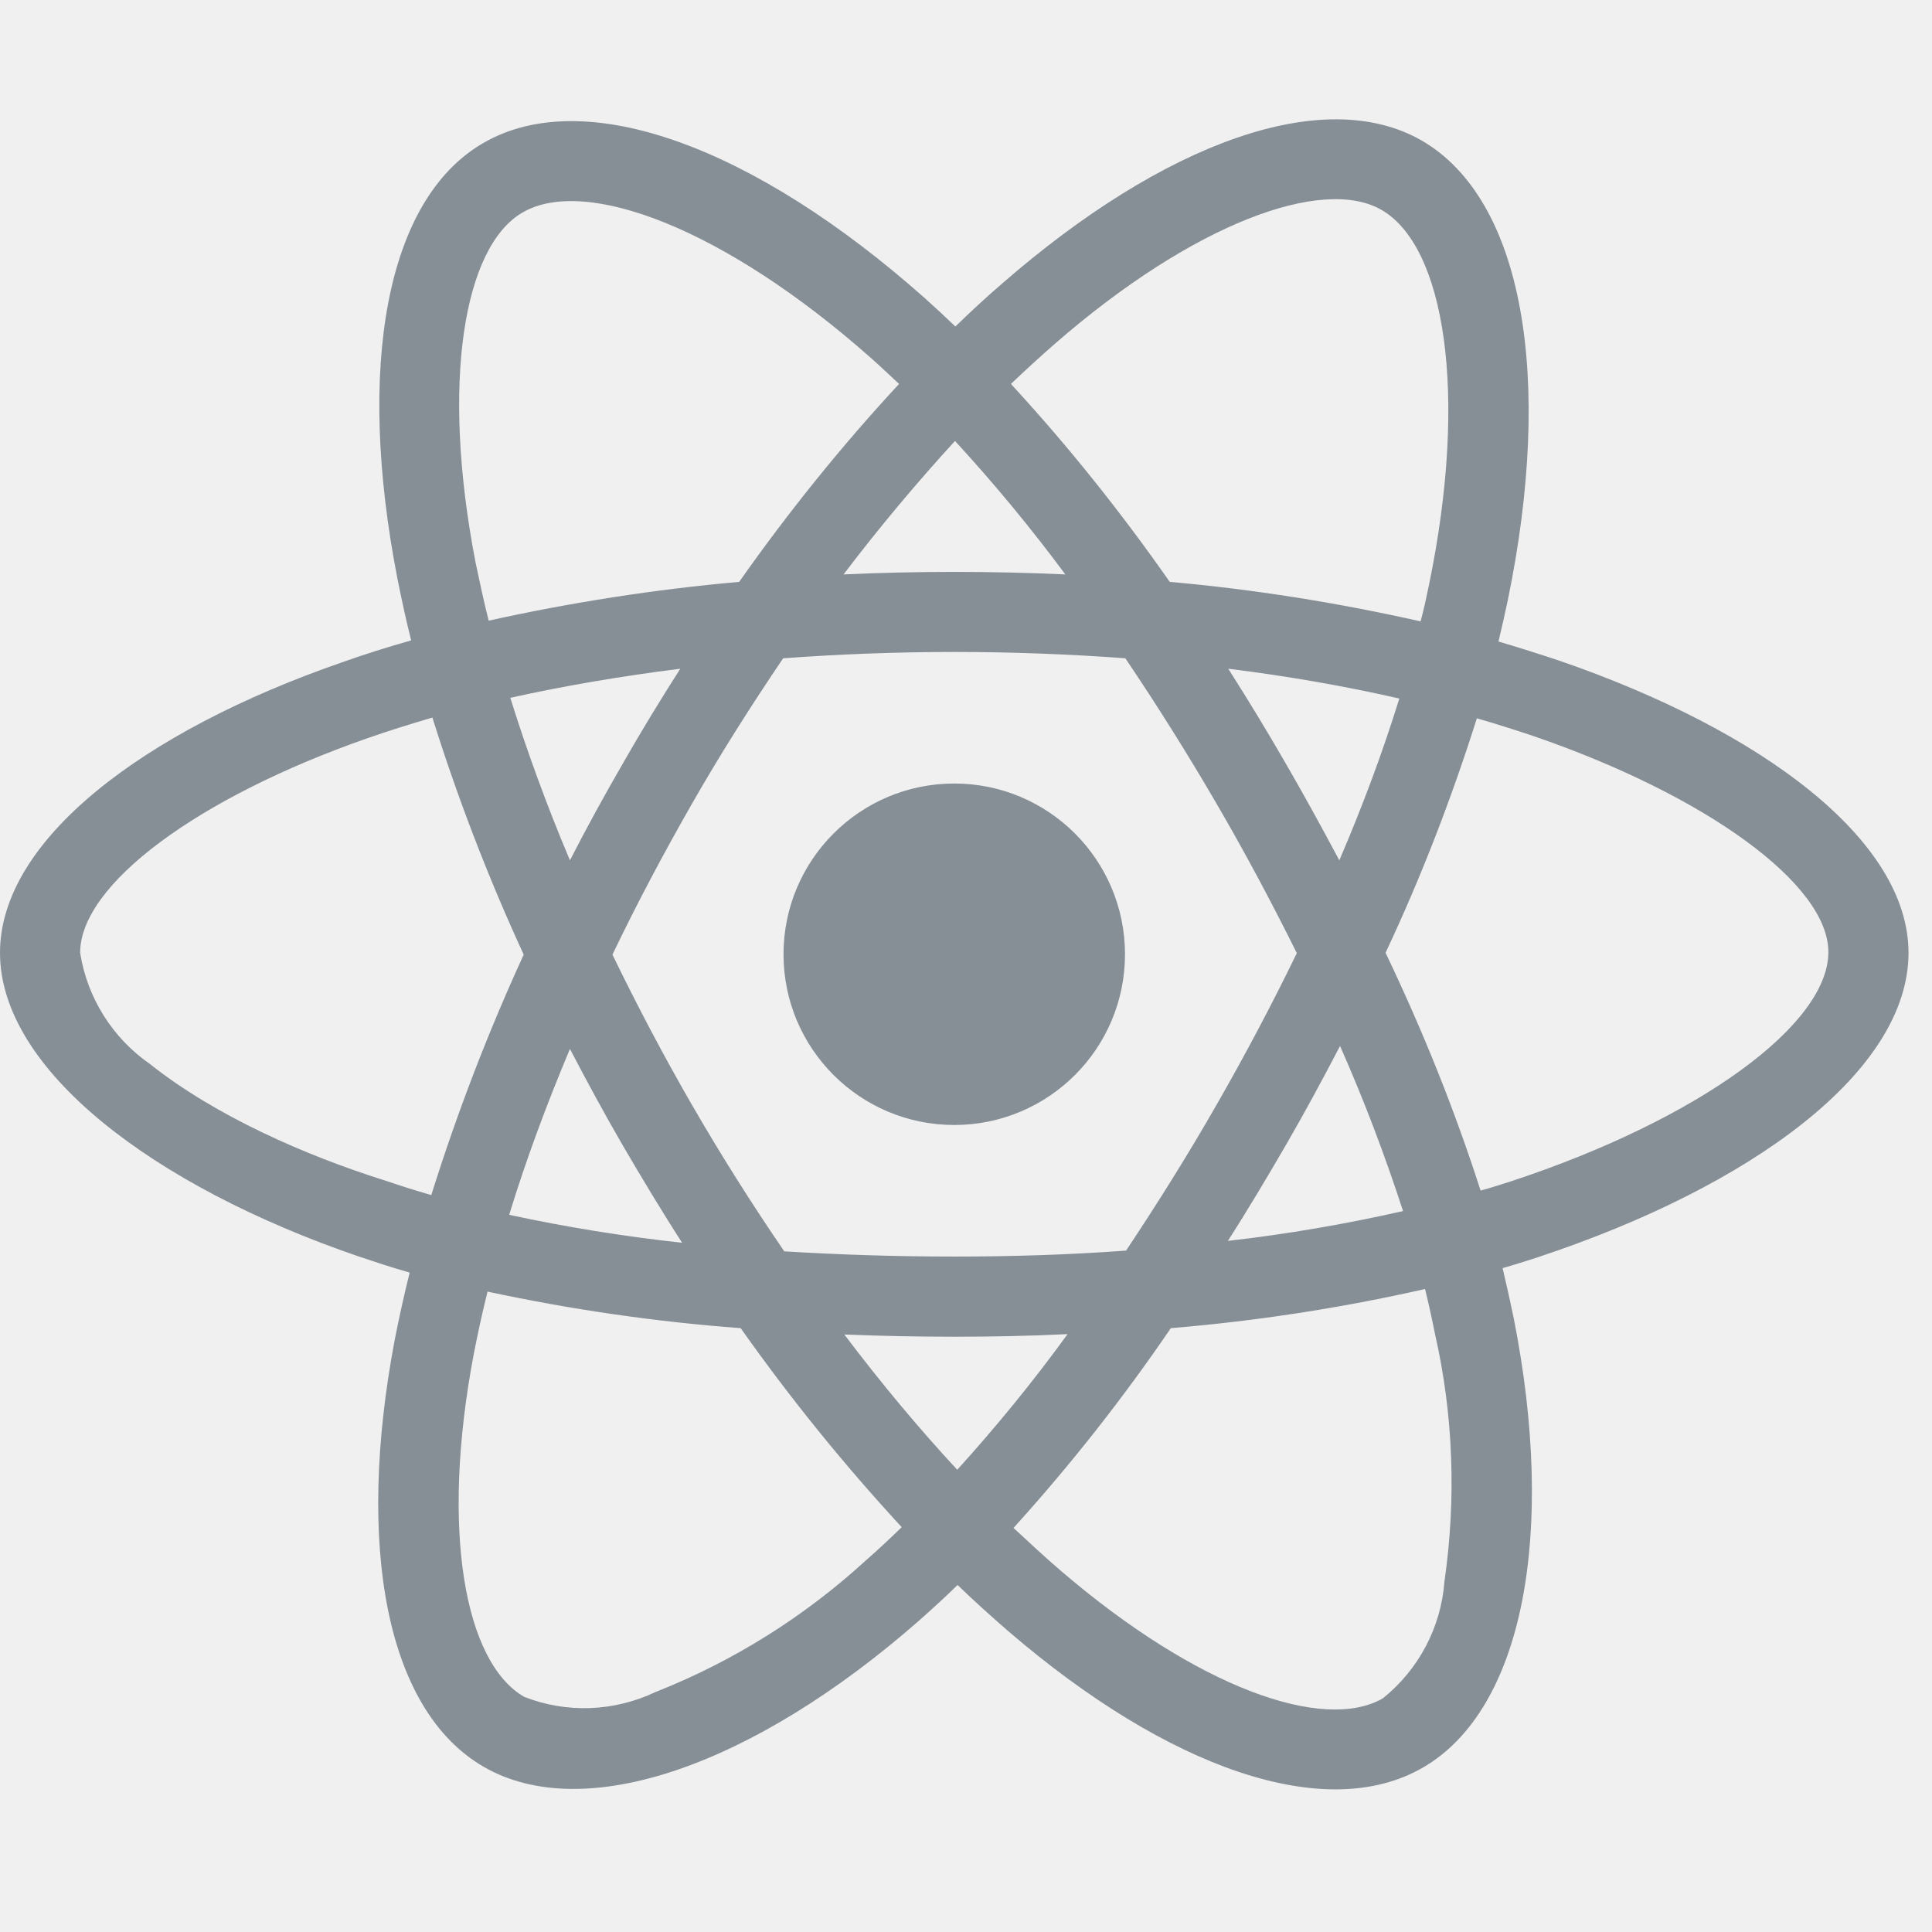
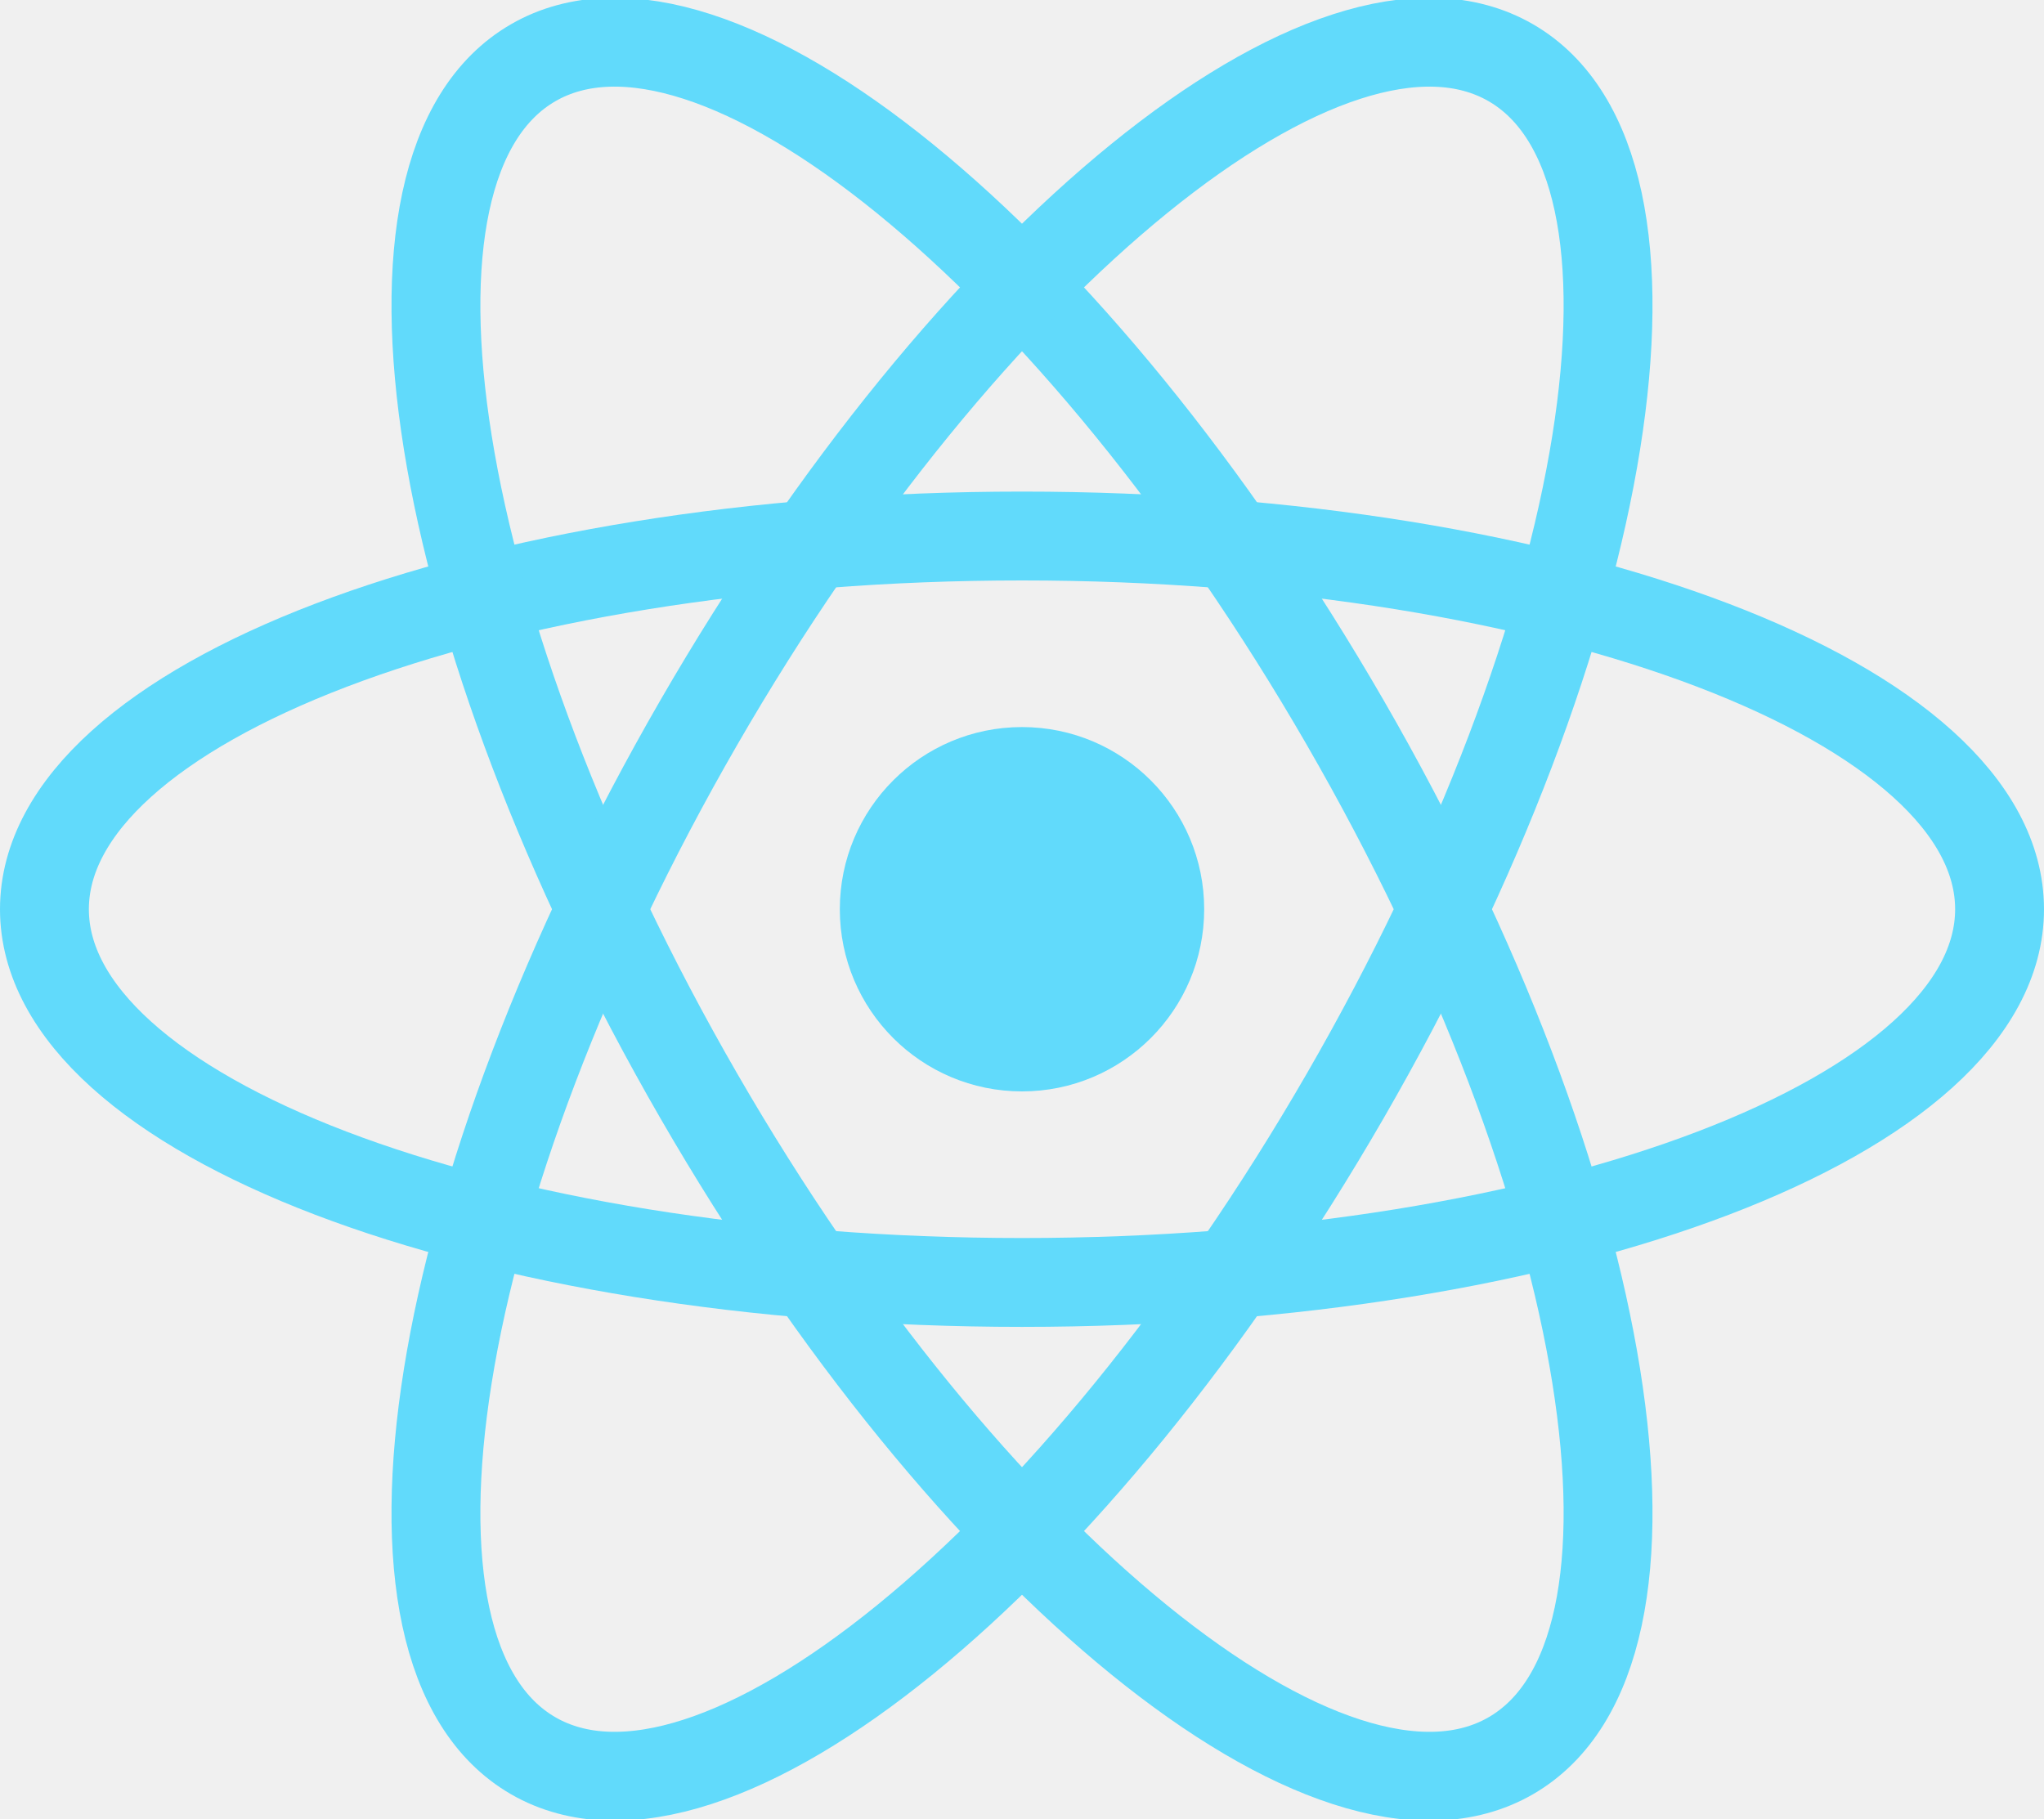
- <svg xmlns="http://www.w3.org/2000/svg" width="69" height="69" viewBox="0 0 69 69" fill="none">
-   <g clip-path="url(#clip0_66_265)">
-     <path d="M55.674 23.59C54.955 23.351 54.236 23.124 53.517 22.911C53.637 22.419 53.744 21.926 53.85 21.434C55.488 13.499 54.409 7.122 50.775 5.019C47.274 3.009 41.562 5.099 35.785 10.131C35.212 10.624 34.653 11.143 34.121 11.662C33.761 11.316 33.389 10.97 33.016 10.637C26.958 5.259 20.888 2.995 17.253 5.112C13.765 7.136 12.727 13.14 14.191 20.648C14.338 21.394 14.498 22.126 14.684 22.871C13.832 23.111 12.993 23.377 12.208 23.657C5.099 26.12 0 30.007 0 34.028C0 38.181 5.432 42.348 12.82 44.877C13.419 45.077 14.018 45.277 14.631 45.45C14.431 46.249 14.258 47.034 14.098 47.846C12.7 55.235 13.792 61.092 17.28 63.103C20.874 65.179 26.918 63.049 32.803 57.897C33.269 57.485 33.735 57.059 34.2 56.606C34.786 57.178 35.399 57.724 36.011 58.257C41.709 63.156 47.34 65.139 50.815 63.129C54.409 61.053 55.581 54.755 54.063 47.087C53.943 46.502 53.81 45.903 53.664 45.29C54.09 45.17 54.502 45.037 54.915 44.904C62.597 42.361 68.161 38.248 68.161 34.028C68.161 29.994 62.916 26.08 55.674 23.59ZM37.662 12.288C42.614 7.974 47.234 6.284 49.337 7.495C51.587 8.786 52.452 14.005 51.041 20.861C50.948 21.314 50.855 21.753 50.735 22.192C47.78 21.527 44.784 21.048 41.776 20.781C40.045 18.305 38.154 15.935 36.104 13.712C36.623 13.22 37.129 12.754 37.662 12.288ZM20.355 37.462C20.968 38.634 21.593 39.792 22.259 40.937C22.938 42.095 23.63 43.253 24.362 44.385C22.286 44.158 20.222 43.826 18.185 43.386C18.771 41.469 19.503 39.486 20.355 37.462ZM20.355 30.726C19.517 28.742 18.811 26.799 18.225 24.922C20.142 24.496 22.179 24.149 24.296 23.883C23.59 24.988 22.898 26.12 22.246 27.265C21.593 28.396 20.954 29.554 20.355 30.726ZM21.873 34.094C22.752 32.257 23.71 30.46 24.722 28.689C25.734 26.919 26.825 25.201 27.97 23.51C29.967 23.364 32.004 23.284 34.081 23.284C36.157 23.284 38.208 23.364 40.191 23.51C41.323 25.188 42.401 26.905 43.426 28.663C44.451 30.42 45.41 32.217 46.315 34.041C45.423 35.878 44.465 37.688 43.44 39.472C42.428 41.243 41.349 42.96 40.218 44.664C38.234 44.811 36.171 44.877 34.081 44.877C31.991 44.877 29.967 44.811 28.01 44.691C26.852 43 25.76 41.27 24.735 39.499C23.71 37.728 22.765 35.931 21.873 34.094ZM45.916 40.91C46.595 39.739 47.234 38.554 47.859 37.356C48.712 39.286 49.457 41.243 50.109 43.253C48.046 43.719 45.956 44.079 43.852 44.318C44.571 43.2 45.25 42.055 45.916 40.91ZM47.833 30.726C47.207 29.554 46.568 28.383 45.903 27.238C45.25 26.106 44.571 24.988 43.866 23.883C46.009 24.149 48.059 24.509 49.976 24.948C49.364 26.919 48.645 28.835 47.833 30.726ZM34.107 15.749C35.505 17.267 36.823 18.864 38.048 20.515C35.412 20.395 32.763 20.395 30.127 20.515C31.431 18.798 32.776 17.2 34.107 15.749ZM18.665 7.588C20.901 6.284 25.867 8.147 31.099 12.78C31.431 13.073 31.764 13.393 32.11 13.712C30.047 15.935 28.143 18.305 26.399 20.781C23.391 21.048 20.409 21.514 17.453 22.166C17.28 21.487 17.134 20.795 16.987 20.102C15.736 13.659 16.561 8.8 18.665 7.588ZM15.403 42.681C14.844 42.521 14.298 42.348 13.752 42.162C10.916 41.27 7.695 39.858 5.365 38.008C4.02 37.076 3.115 35.638 2.862 34.028C2.862 31.591 7.069 28.476 13.14 26.359C13.899 26.093 14.671 25.854 15.443 25.627C16.348 28.516 17.44 31.352 18.704 34.094C17.426 36.877 16.322 39.752 15.403 42.681ZM30.926 55.727C28.729 57.738 26.186 59.335 23.417 60.427C21.939 61.132 20.235 61.199 18.718 60.6C16.601 59.375 15.722 54.676 16.921 48.352C17.067 47.607 17.227 46.861 17.413 46.129C20.395 46.768 23.404 47.207 26.453 47.434C28.21 49.923 30.14 52.306 32.204 54.542C31.778 54.955 31.352 55.355 30.926 55.727ZM34.187 52.492C32.829 51.028 31.471 49.404 30.154 47.66C31.431 47.713 32.749 47.74 34.081 47.74C35.452 47.74 36.797 47.713 38.128 47.647C36.903 49.337 35.585 50.948 34.187 52.492ZM51.587 56.486C51.467 58.11 50.668 59.628 49.39 60.653C47.274 61.878 42.761 60.28 37.888 56.1C37.329 55.621 36.77 55.102 36.197 54.569C38.234 52.319 40.111 49.936 41.815 47.434C44.864 47.181 47.899 46.715 50.895 46.036C51.028 46.581 51.148 47.127 51.254 47.66C51.907 50.535 52.013 53.531 51.587 56.486ZM54.01 42.175C53.637 42.295 53.264 42.415 52.878 42.521C51.947 39.619 50.802 36.783 49.484 34.028C50.762 31.312 51.84 28.516 52.745 25.654C53.438 25.854 54.103 26.067 54.742 26.279C60.946 28.41 65.299 31.578 65.299 34.001C65.299 36.61 60.653 39.978 54.01 42.175ZM34.081 27.983C37.449 27.983 40.178 30.713 40.178 34.081C40.178 37.449 37.449 40.178 34.081 40.178C30.713 40.178 27.983 37.449 27.983 34.081C27.983 30.713 30.713 27.983 34.081 27.983Z" fill="#868E96" />
+ <svg xmlns="http://www.w3.org/2000/svg" viewBox="-11.5 -10.232 23 20.463">
+   <circle cx="0" cy="0" r="2.05" fill="#61dafb" />
+   <g stroke="#61dafb" stroke-width="1" fill="none">
+     <ellipse rx="11" ry="4.2" />
+     <ellipse rx="11" ry="4.2" transform="rotate(60)" />
+     <ellipse rx="11" ry="4.2" transform="rotate(120)" />
  </g>
-   <defs>
-     <clipPath id="clip0_66_265">
-       <rect width="68.161" height="68.161" fill="white" />
-     </clipPath>
-   </defs>
</svg>
